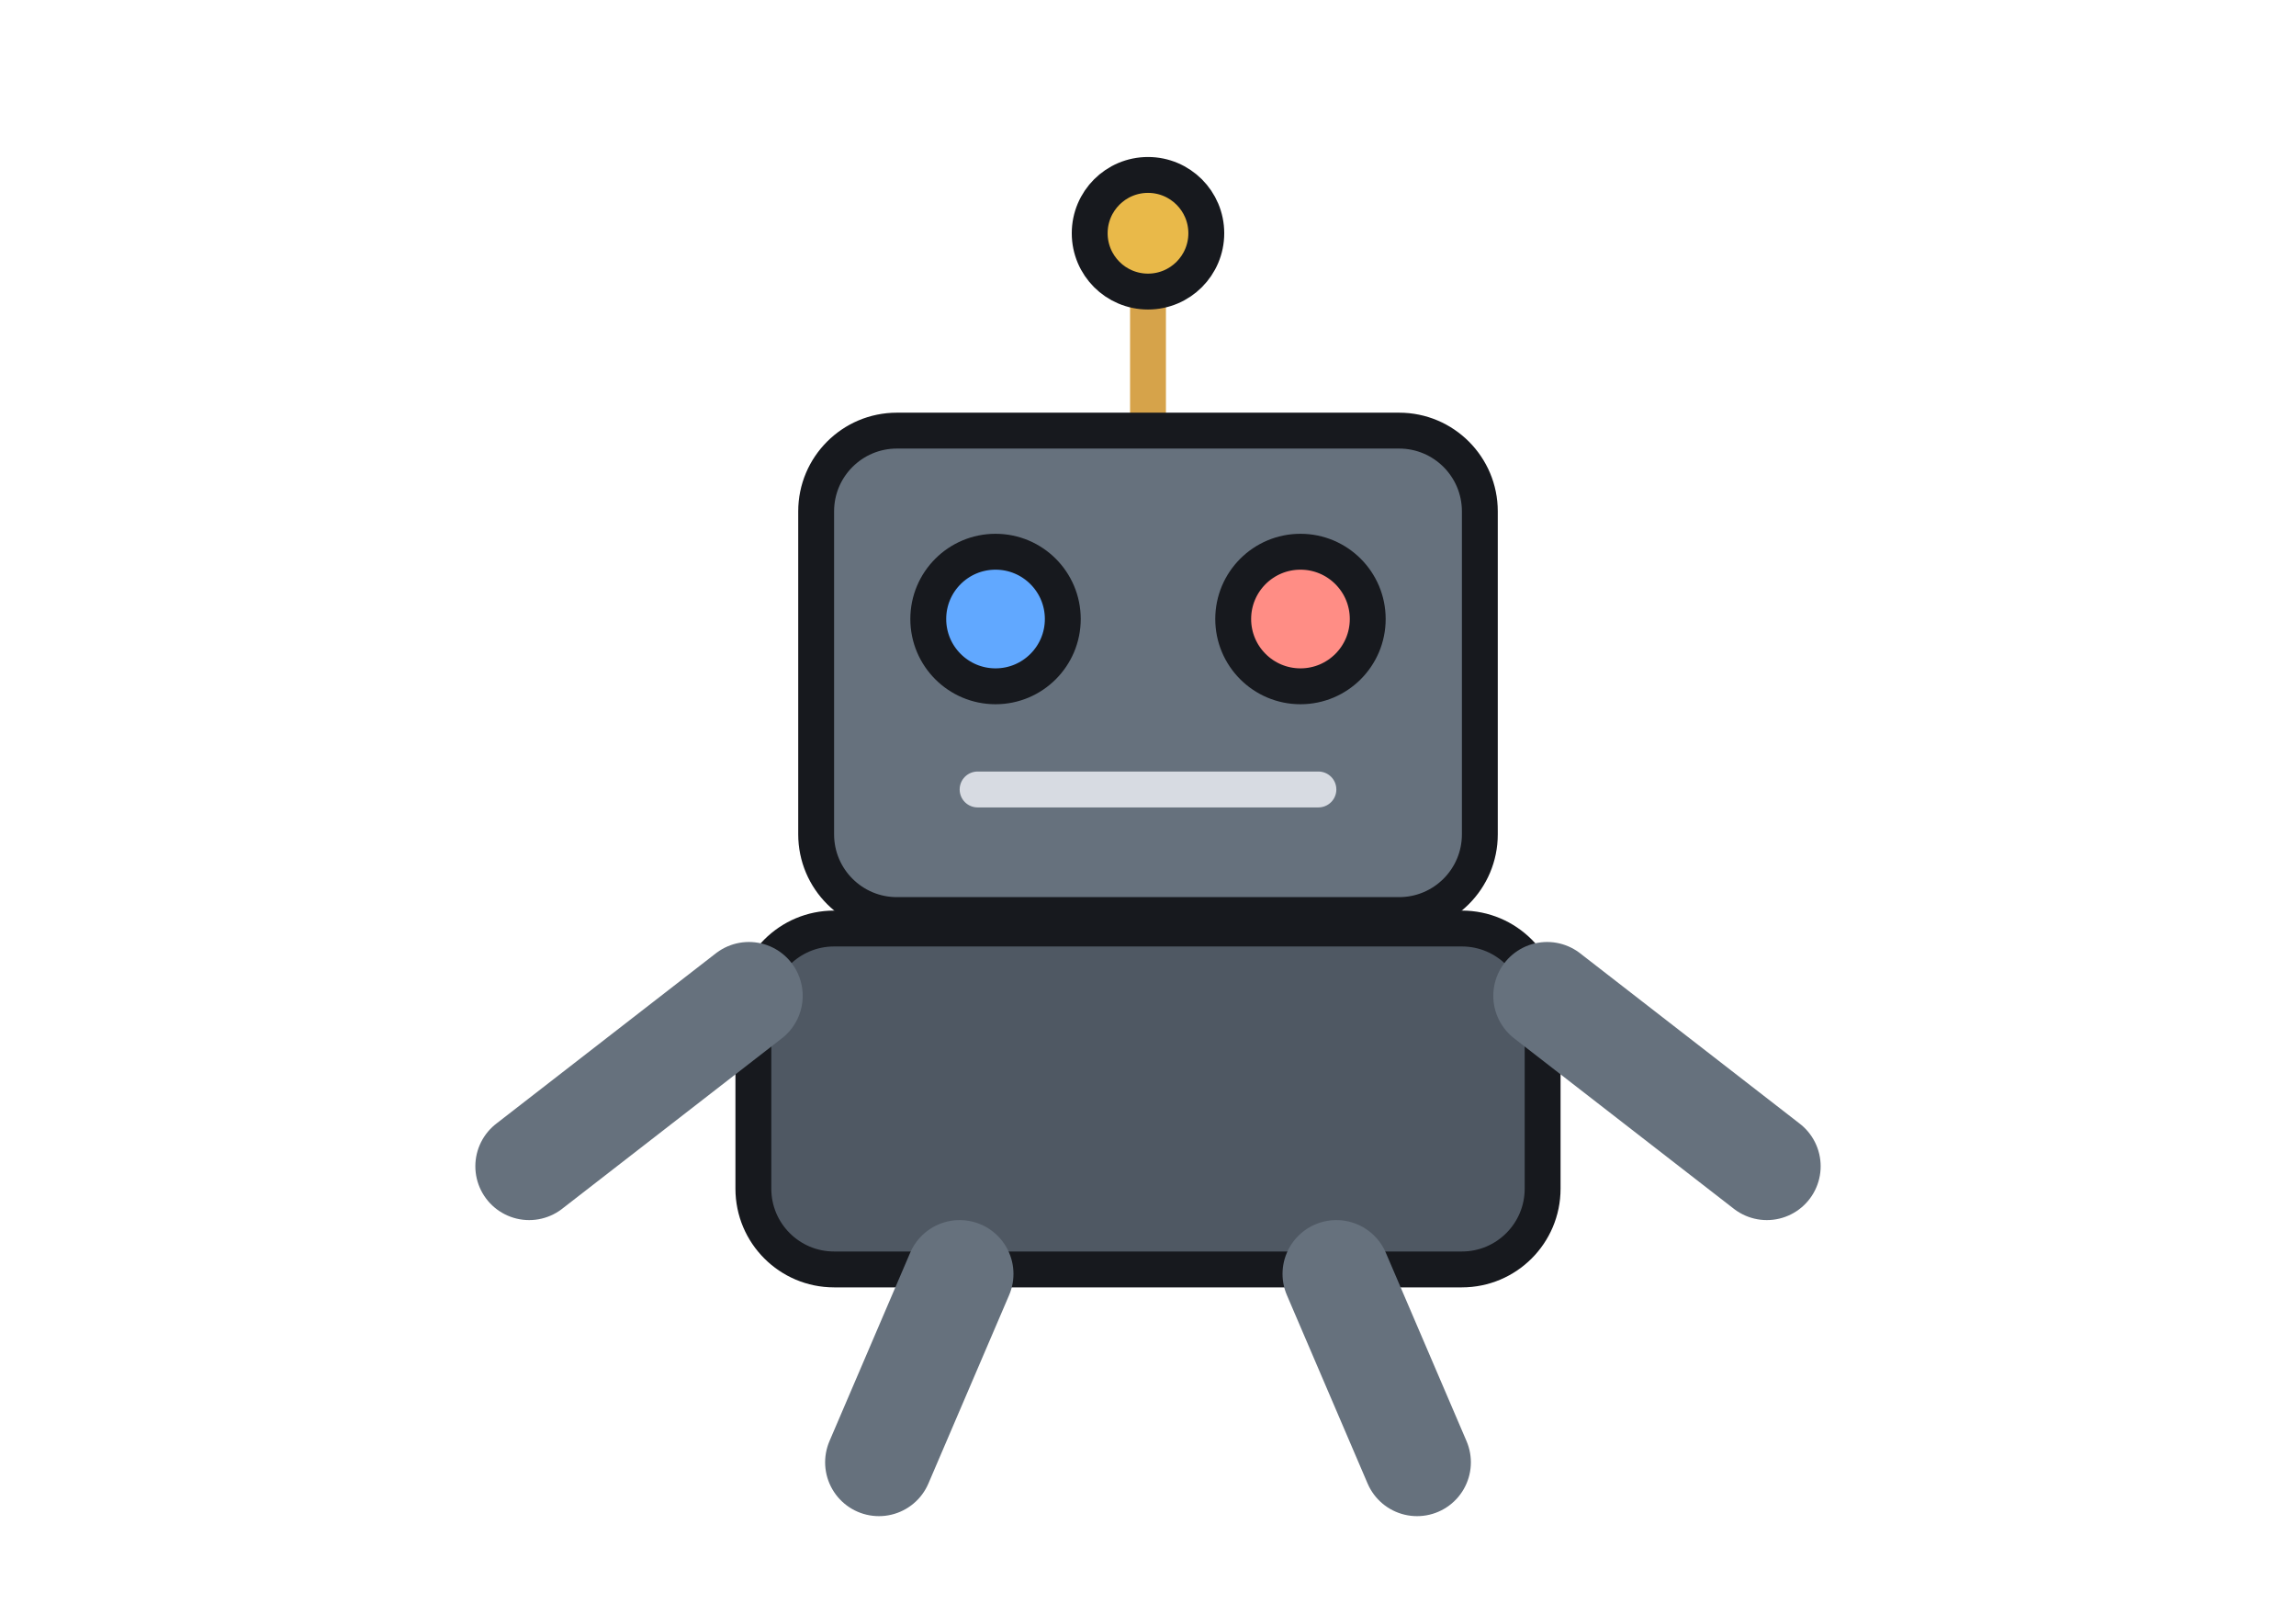
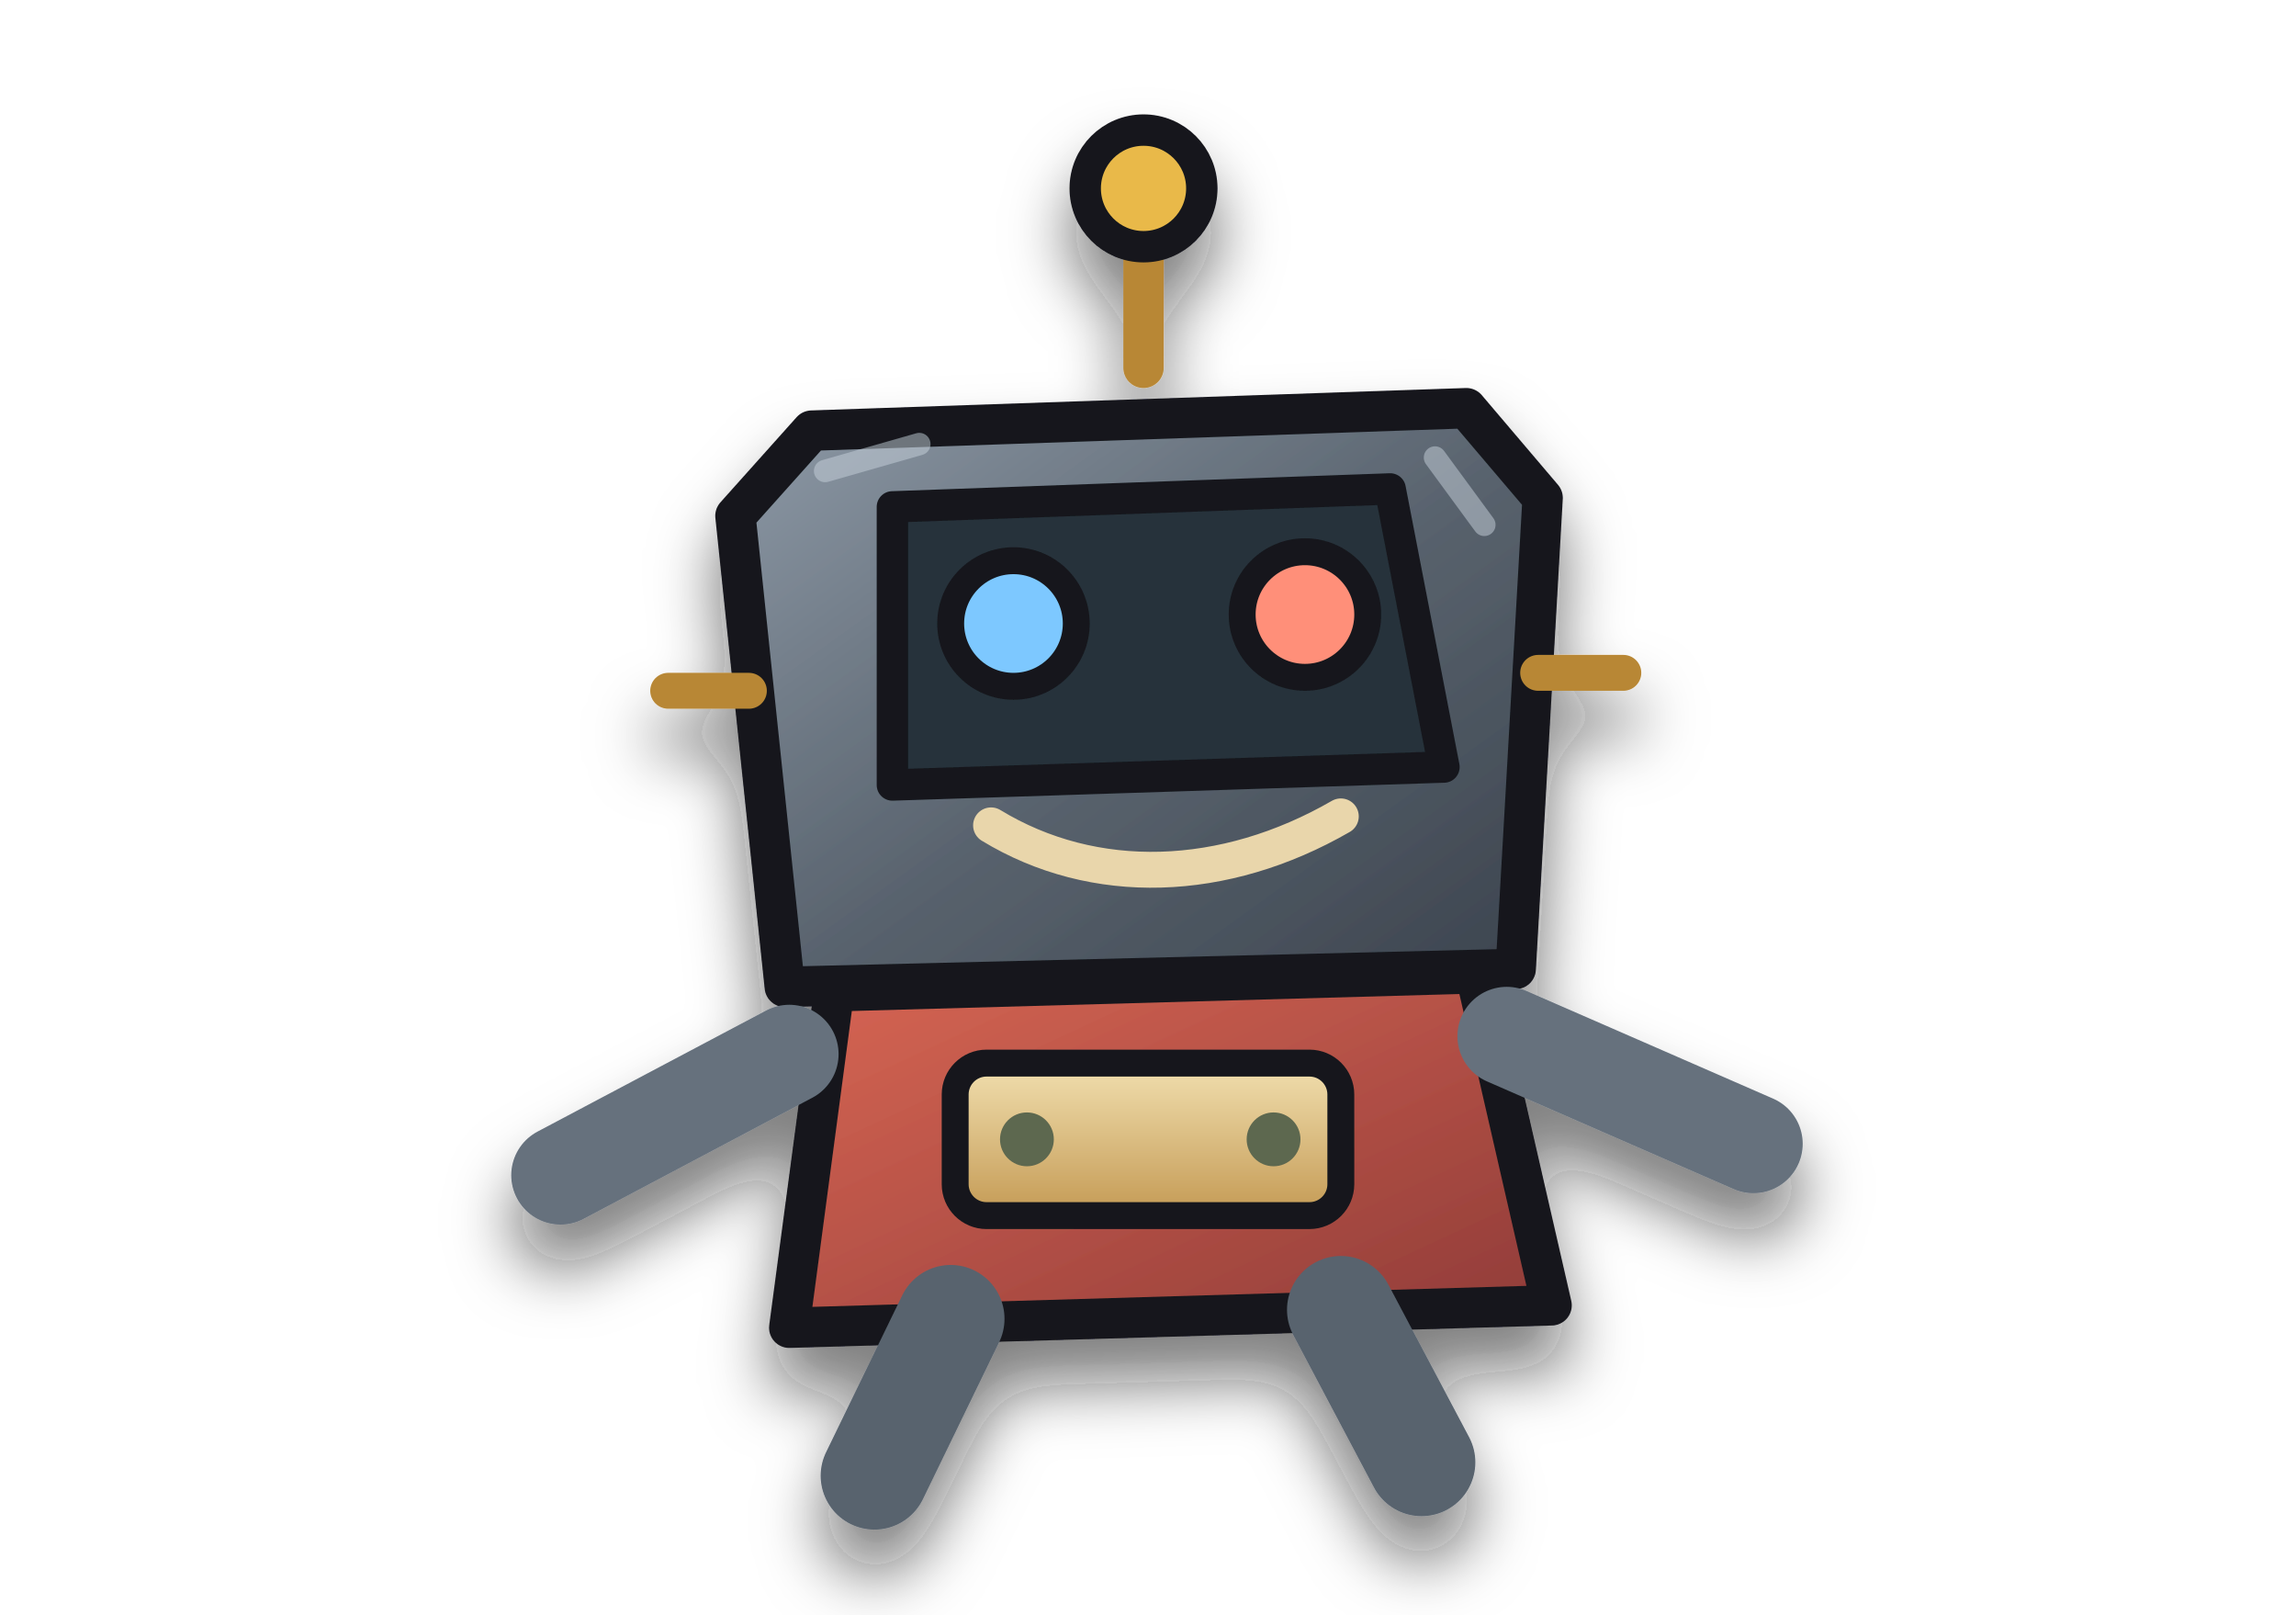
<svg xmlns="http://www.w3.org/2000/svg" viewBox="0 0 512 360">
-   <g stroke="#17191e" stroke-width="8" stroke-linecap="round" stroke-linejoin="round">
-     <path d="M256 62v34" stroke="#d6a34a" />
-     <circle cx="256" cy="52" r="13" fill="#e9b949" />
-     <rect x="182" y="96" width="148" height="108" rx="18" fill="#66717d" />
-     <circle cx="222" cy="138" r="15" fill="#61a8ff" />
-     <circle cx="290" cy="138" r="15" fill="#ff8d85" />
-     <path d="M218 176h76" stroke="#d7dbe2" />
-     <rect x="168" y="207" width="176" height="76" rx="18" fill="#4f5863" />
-     <path d="M167 222 118 260M345 222l49 38M214 284l-18 42M298 284l18 42" stroke="#66717d" stroke-width="24" />
+   <defs>
+     <linearGradient id="tin" x1="0" y1="0" x2="1" y2="1">
+       <stop stop-color="#8e9aa7" />
+       <stop offset=".52" stop-color="#59636e" />
+       <stop offset="1" stop-color="#3b434d" />
+     </linearGradient>
+     <linearGradient id="red" x1="0" y1="0" x2="1" y2="1">
+       <stop stop-color="#d86654" />
+       <stop offset="1" stop-color="#8f3b38" />
+     </linearGradient>
+     <linearGradient id="cream" x1="0" y1="0" x2="0" y2="1">
+       <stop stop-color="#f1dfaf" />
+       <stop offset="1" stop-color="#c49a54" />
+     </linearGradient>
+     <filter id="shadow" x="-25%" y="-20%" width="150%" height="160%">
+       <feDropShadow dx="0" dy="10" stdDeviation="7" flood-color="#090b0e" flood-opacity=".55" />
+     </filter>
+   </defs>
+   <g filter="url(#shadow)" stroke="#15181d" stroke-linecap="round" stroke-linejoin="round">
+     <path d="M255 49v33" stroke="#b88735" stroke-width="9" />
+     <circle cx="255" cy="42" r="13" fill="#e9b949" stroke-width="7" />
+     <path d="M181 96 327 91l17 20-6 105-163 4-11-105z" fill="url(#tin)" stroke-width="9" />
+     <path d="M199 113 310 109l12 62-123 4z" fill="#27313a" stroke-width="7" />
+     <circle cx="226" cy="139" r="14" fill="#7dc8ff" stroke-width="6" />
+     <circle cx="291" cy="137" r="14" fill="#ff8f79" stroke-width="6" />
+     <path d="M221 184c23 14 52 13 78-2" fill="none" stroke="#e9d6ab" stroke-width="8" />
+     <path d="M186 221 329 217l17 74-170 5z" fill="url(#red)" stroke-width="9" />
+     <rect x="213" y="237" width="86" height="34" rx="7" fill="url(#cream)" stroke-width="6" />
+     <circle cx="229" cy="254" r="6" fill="#5d674f" stroke="none" />
+     <circle cx="284" cy="254" r="6" fill="#5d674f" stroke="none" />
+     <path d="m176 235-51 27m211-31 55 24" stroke="#66717d" stroke-width="22" />
+     <path d="m212 294-17 35m104-37 18 34" stroke="#59636e" stroke-width="24" />
+     <path d="M184 105 205 99M320 102l11 15" stroke="#c7d2dc" stroke-width="5" opacity=".5" />
+     <path d="M167 154h-18m194-4h19" stroke="#b88735" stroke-width="8" />
  </g>
</svg>
